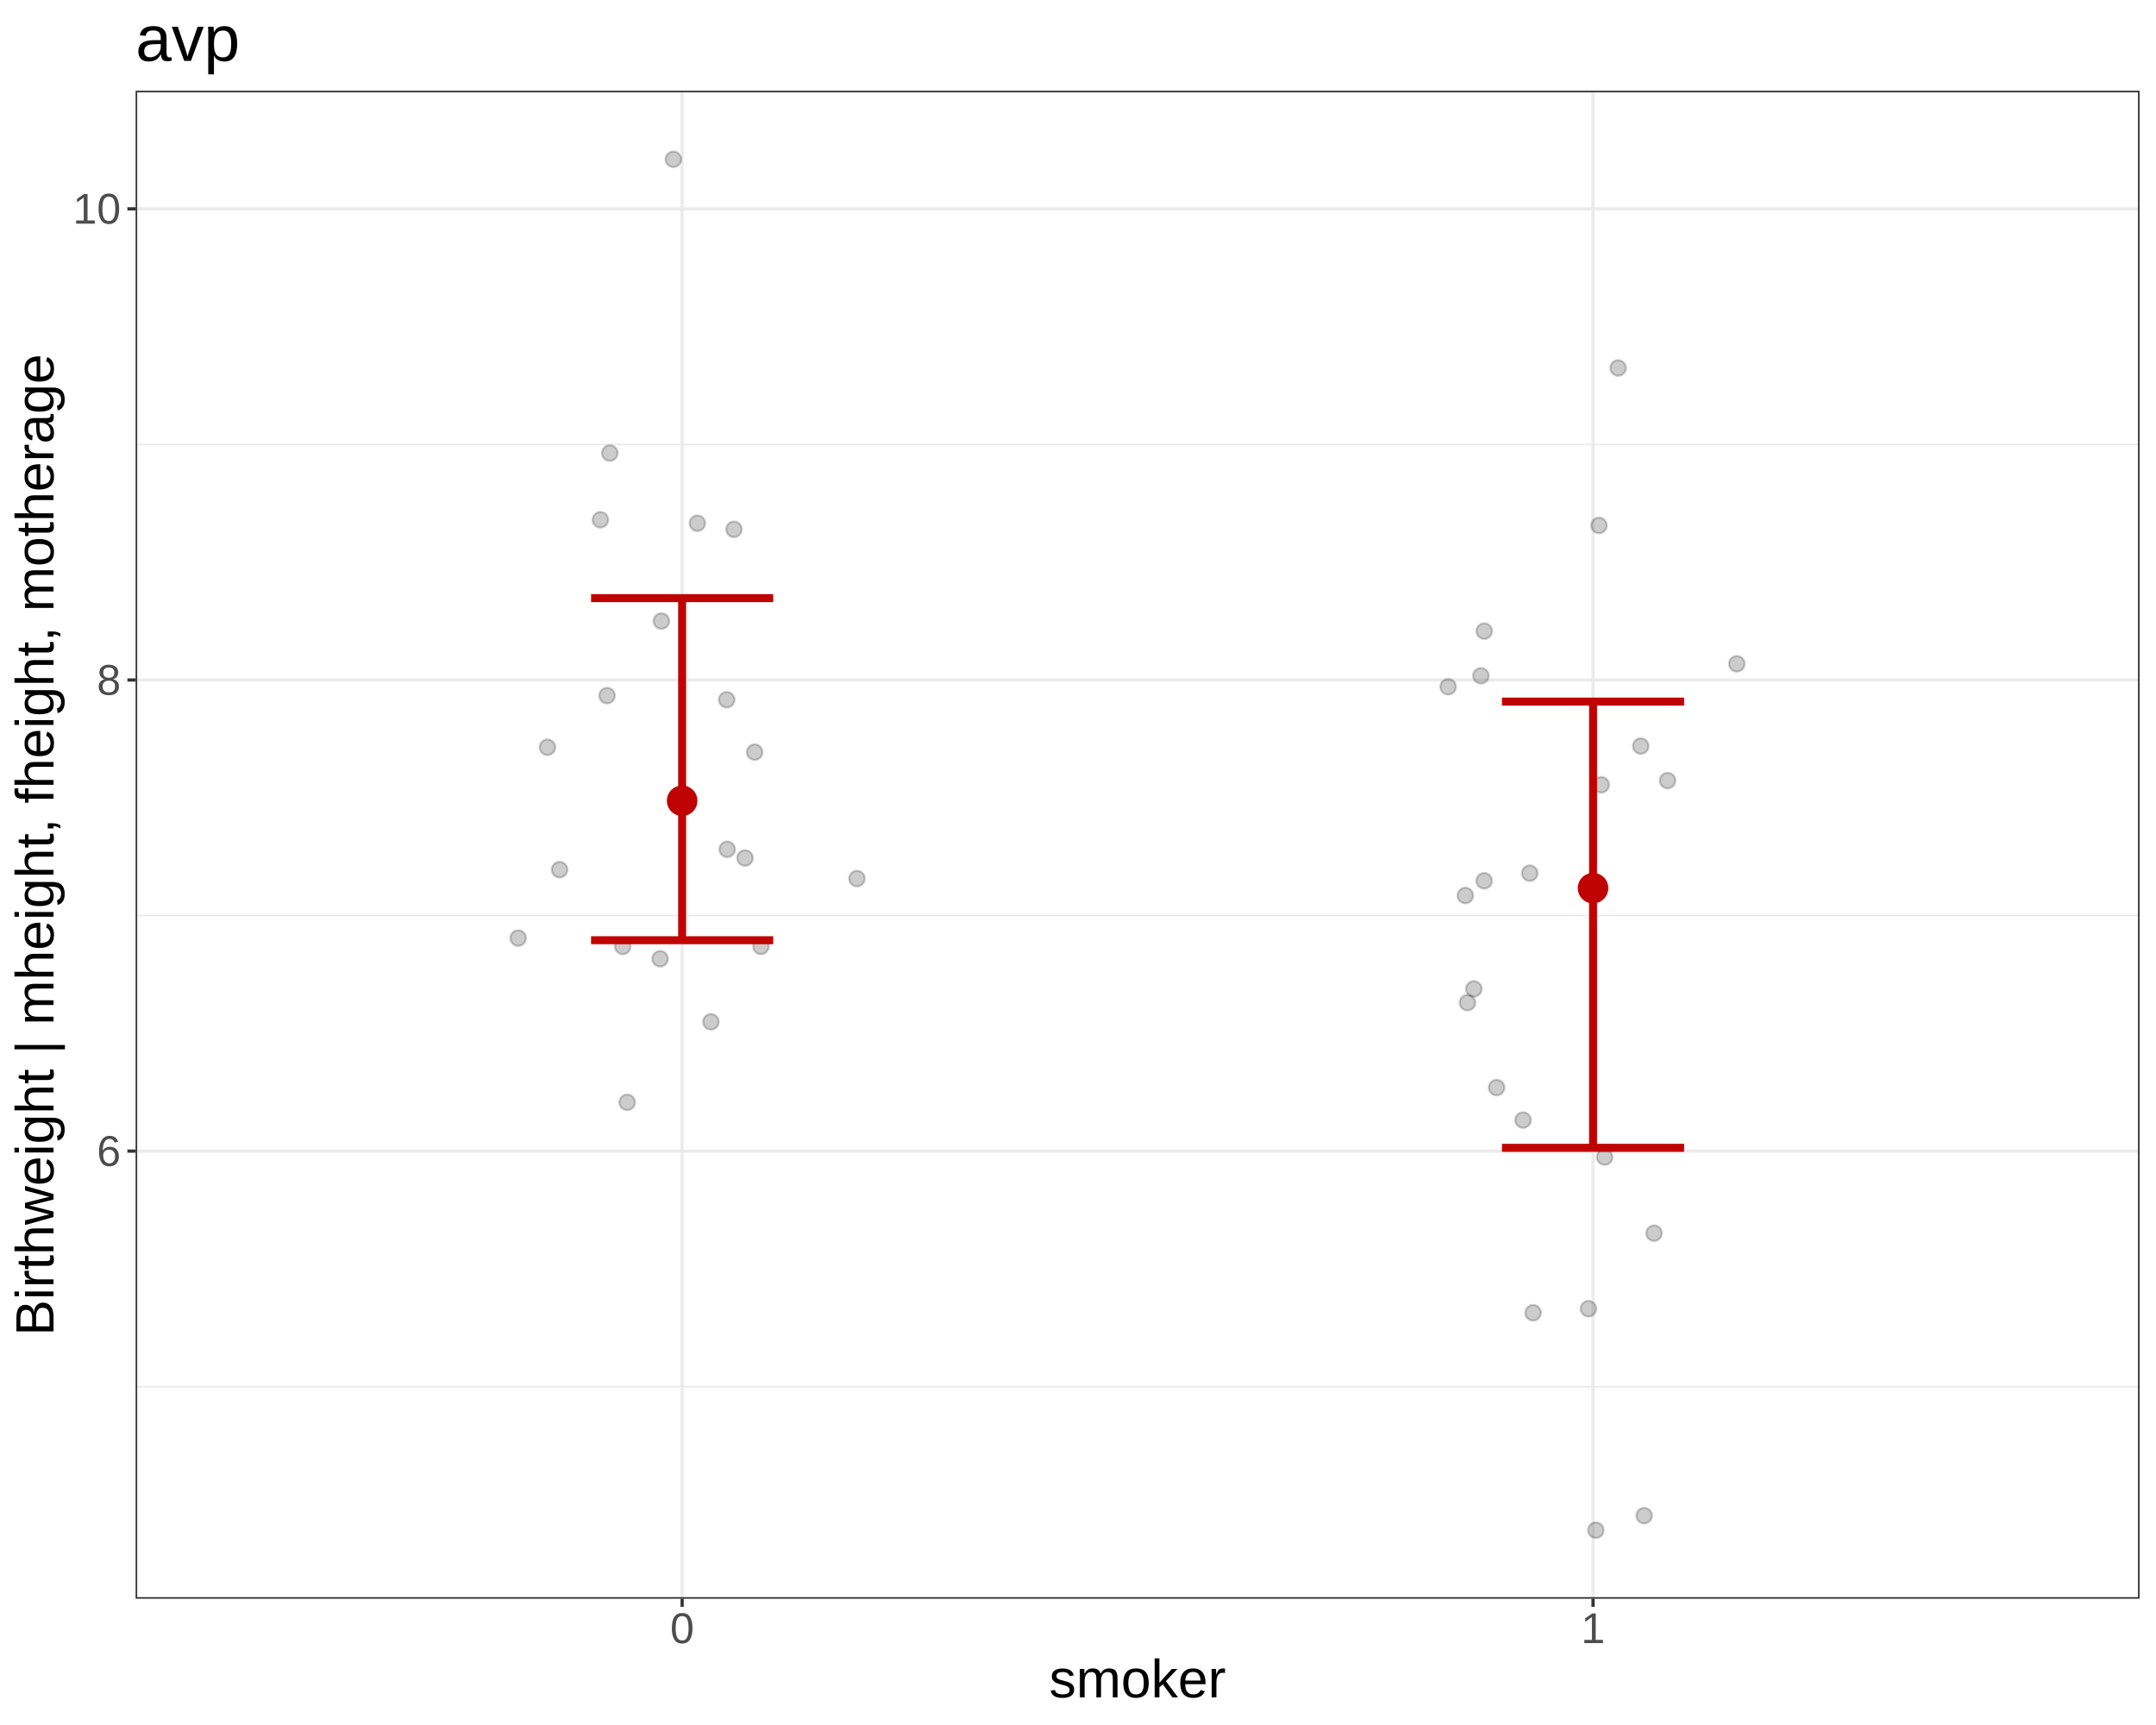
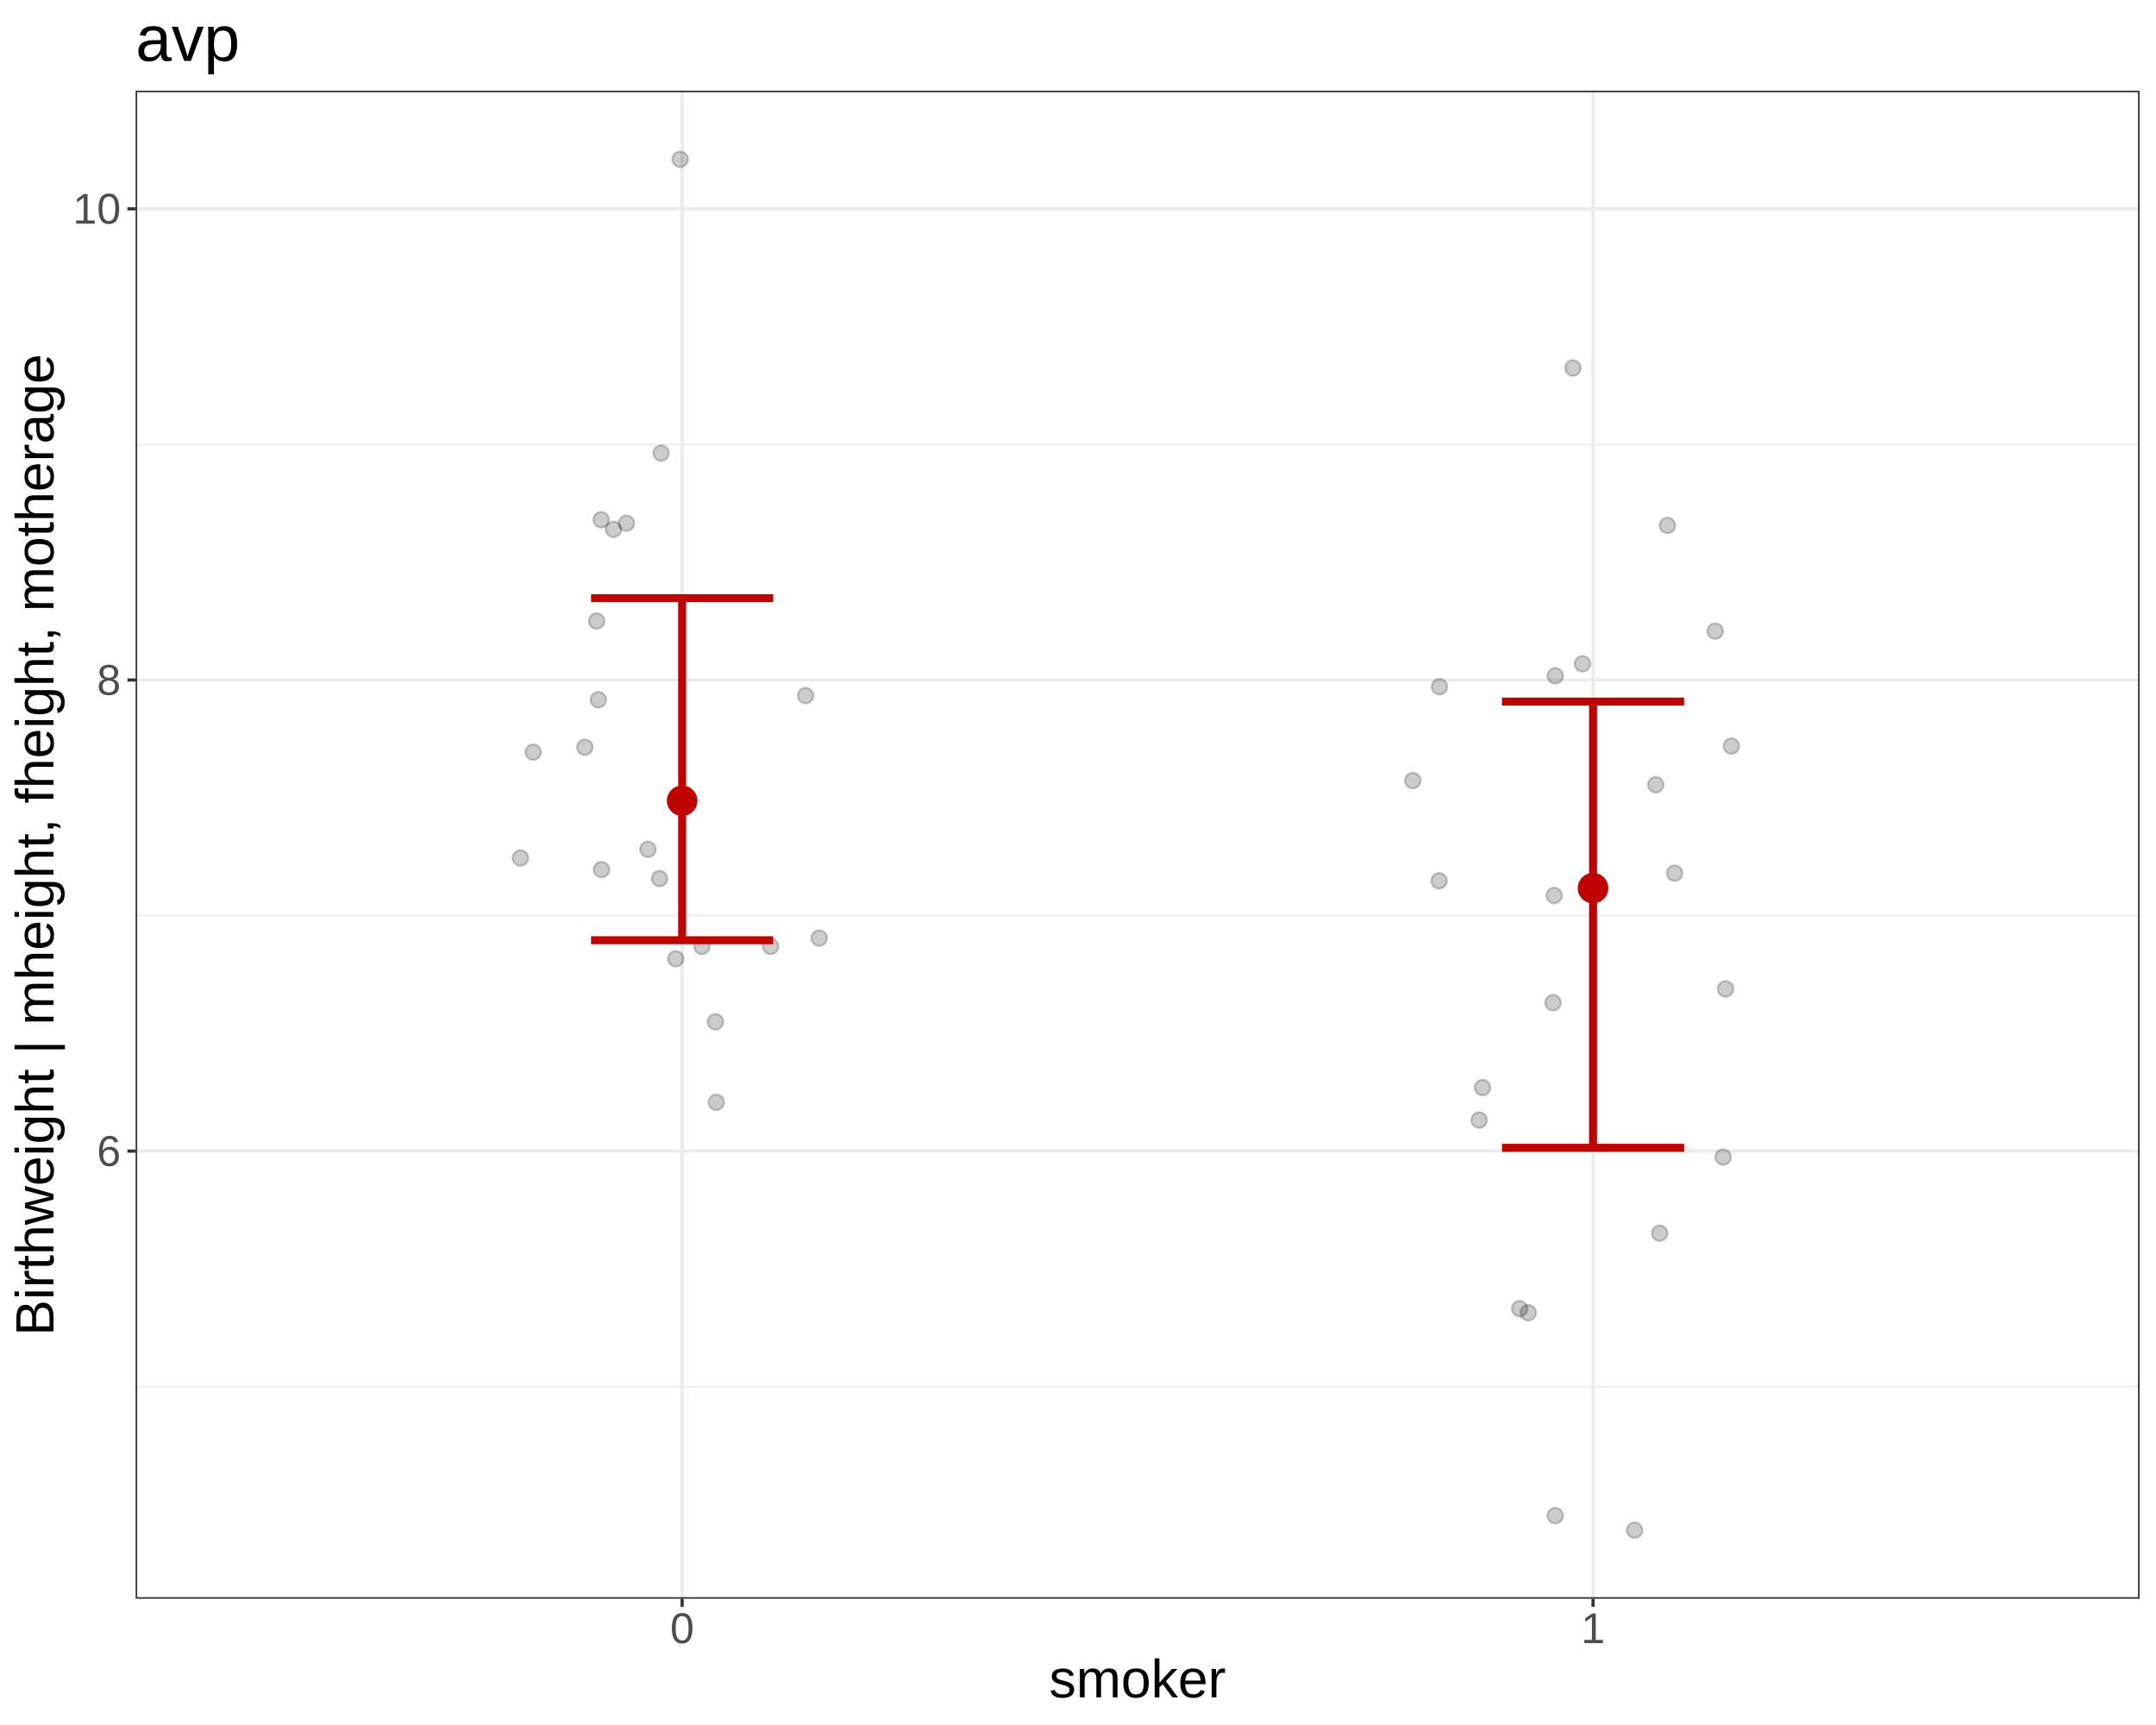
<svg xmlns="http://www.w3.org/2000/svg" viewBox="0 0 720.00 576.00">
  <defs>
    <style type="text/css">
    line, polyline, polygon, path, rect, circle {
      fill: none;
      stroke: #000000;
      stroke-linecap: round;
      stroke-linejoin: round;
      stroke-miterlimit: 10.00;
    }
  </style>
  </defs>
  <rect width="100%" height="100%" style="stroke: none; fill: #FFFFFF;" />
  <rect x="0.00" y="0.00" width="720.00" height="576.00" style="stroke-width: 1.07; stroke: #FFFFFF; fill: #FFFFFF;" />
  <defs>
    <clipPath id="cpNDUuMjh8NzE0LjUyfDUzMy44M3wzMC4zMA==">
      <rect x="45.28" y="30.30" width="669.24" height="503.53" />
    </clipPath>
  </defs>
  <rect x="45.28" y="30.30" width="669.24" height="503.53" style="stroke-width: 1.07; stroke: none; fill: #FFFFFF;" clip-path="url(#cpNDUuMjh8NzE0LjUyfDUzMy44M3wzMC4zMA==)" />
  <polyline points="45.28,463.03 714.52,463.03 " style="stroke-width: 0.53; stroke: #EBEBEB; stroke-linecap: butt;" clip-path="url(#cpNDUuMjh8NzE0LjUyfDUzMy44M3wzMC4zMA==)" />
  <polyline points="45.28,305.72 714.52,305.72 " style="stroke-width: 0.53; stroke: #EBEBEB; stroke-linecap: butt;" clip-path="url(#cpNDUuMjh8NzE0LjUyfDUzMy44M3wzMC4zMA==)" />
  <polyline points="45.28,148.40 714.52,148.40 " style="stroke-width: 0.53; stroke: #EBEBEB; stroke-linecap: butt;" clip-path="url(#cpNDUuMjh8NzE0LjUyfDUzMy44M3wzMC4zMA==)" />
  <polyline points="45.28,384.37 714.52,384.37 " style="stroke-width: 1.07; stroke: #EBEBEB; stroke-linecap: butt;" clip-path="url(#cpNDUuMjh8NzE0LjUyfDUzMy44M3wzMC4zMA==)" />
  <polyline points="45.28,227.06 714.52,227.06 " style="stroke-width: 1.07; stroke: #EBEBEB; stroke-linecap: butt;" clip-path="url(#cpNDUuMjh8NzE0LjUyfDUzMy44M3wzMC4zMA==)" />
  <polyline points="45.28,69.74 714.52,69.74 " style="stroke-width: 1.07; stroke: #EBEBEB; stroke-linecap: butt;" clip-path="url(#cpNDUuMjh8NzE0LjUyfDUzMy44M3wzMC4zMA==)" />
  <polyline points="227.80,533.83 227.80,30.30 " style="stroke-width: 1.07; stroke: #EBEBEB; stroke-linecap: butt;" clip-path="url(#cpNDUuMjh8NzE0LjUyfDUzMy44M3wzMC4zMA==)" />
  <polyline points="532.00,533.83 532.00,30.30 " style="stroke-width: 1.07; stroke: #EBEBEB; stroke-linecap: butt;" clip-path="url(#cpNDUuMjh8NzE0LjUyfDUzMy44M3wzMC4zMA==)" />
-   <circle cx="173.04" cy="313.24" r="1.95pt" style="stroke-width: 0.71; stroke: #000000; stroke-opacity: 0.20; fill: #000000; fill-opacity: 0.20;" clip-path="url(#cpNDUuMjh8NzE0LjUyfDUzMy44M3wzMC4zMA==)" />
-   <circle cx="549.07" cy="506.09" r="1.95pt" style="stroke-width: 0.71; stroke: #000000; stroke-opacity: 0.20; fill: #000000; fill-opacity: 0.20;" clip-path="url(#cpNDUuMjh8NzE0LjUyfDUzMy44M3wzMC4zMA==)" />
-   <circle cx="209.45" cy="368.08" r="1.95pt" style="stroke-width: 0.71; stroke: #000000; stroke-opacity: 0.20; fill: #000000; fill-opacity: 0.20;" clip-path="url(#cpNDUuMjh8NzE0LjUyfDUzMy44M3wzMC4zMA==)" />
-   <circle cx="532.94" cy="510.95" r="1.95pt" style="stroke-width: 0.71; stroke: #000000; stroke-opacity: 0.20; fill: #000000; fill-opacity: 0.20;" clip-path="url(#cpNDUuMjh8NzE0LjUyfDUzMy44M3wzMC4zMA==)" />
-   <circle cx="511.99" cy="438.35" r="1.95pt" style="stroke-width: 0.71; stroke: #000000; stroke-opacity: 0.20; fill: #000000; fill-opacity: 0.20;" clip-path="url(#cpNDUuMjh8NzE0LjUyfDUzMy44M3wzMC4zMA==)" />
-   <circle cx="286.18" cy="293.37" r="1.95pt" style="stroke-width: 0.71; stroke: #000000; stroke-opacity: 0.20; fill: #000000; fill-opacity: 0.20;" clip-path="url(#cpNDUuMjh8NzE0LjUyfDUzMy44M3wzMC4zMA==)" />
-   <circle cx="530.47" cy="437.00" r="1.95pt" style="stroke-width: 0.71; stroke: #000000; stroke-opacity: 0.20; fill: #000000; fill-opacity: 0.20;" clip-path="url(#cpNDUuMjh8NzE0LjUyfDUzMy44M3wzMC4zMA==)" />
-   <circle cx="535.87" cy="386.36" r="1.95pt" style="stroke-width: 0.71; stroke: #000000; stroke-opacity: 0.20; fill: #000000; fill-opacity: 0.20;" clip-path="url(#cpNDUuMjh8NzE0LjUyfDUzMy44M3wzMC4zMA==)" />
-   <circle cx="242.69" cy="233.65" r="1.95pt" style="stroke-width: 0.71; stroke: #000000; stroke-opacity: 0.20; fill: #000000; fill-opacity: 0.20;" clip-path="url(#cpNDUuMjh8NzE0LjUyfDUzMy44M3wzMC4zMA==)" />
-   <circle cx="248.80" cy="286.49" r="1.95pt" style="stroke-width: 0.71; stroke: #000000; stroke-opacity: 0.20; fill: #000000; fill-opacity: 0.20;" clip-path="url(#cpNDUuMjh8NzE0LjUyfDUzMy44M3wzMC4zMA==)" />
-   <circle cx="200.50" cy="173.56" r="1.95pt" style="stroke-width: 0.71; stroke: #000000; stroke-opacity: 0.20; fill: #000000; fill-opacity: 0.20;" clip-path="url(#cpNDUuMjh8NzE0LjUyfDUzMy44M3wzMC4zMA==)" />
-   <circle cx="242.85" cy="283.60" r="1.95pt" style="stroke-width: 0.71; stroke: #000000; stroke-opacity: 0.20; fill: #000000; fill-opacity: 0.20;" clip-path="url(#cpNDUuMjh8NzE0LjUyfDUzMy44M3wzMC4zMA==)" />
-   <circle cx="492.19" cy="330.21" r="1.95pt" style="stroke-width: 0.71; stroke: #000000; stroke-opacity: 0.20; fill: #000000; fill-opacity: 0.20;" clip-path="url(#cpNDUuMjh8NzE0LjUyfDUzMy44M3wzMC4zMA==)" />
-   <circle cx="534.74" cy="262.04" r="1.95pt" style="stroke-width: 0.71; stroke: #000000; stroke-opacity: 0.20; fill: #000000; fill-opacity: 0.20;" clip-path="url(#cpNDUuMjh8NzE0LjUyfDUzMy44M3wzMC4zMA==)" />
-   <circle cx="254.13" cy="316.01" r="1.95pt" style="stroke-width: 0.71; stroke: #000000; stroke-opacity: 0.20; fill: #000000; fill-opacity: 0.20;" clip-path="url(#cpNDUuMjh8NzE0LjUyfDUzMy44M3wzMC4zMA==)" />
-   <circle cx="237.42" cy="341.20" r="1.95pt" style="stroke-width: 0.71; stroke: #000000; stroke-opacity: 0.20; fill: #000000; fill-opacity: 0.20;" clip-path="url(#cpNDUuMjh8NzE0LjUyfDUzMy44M3wzMC4zMA==)" />
-   <circle cx="556.90" cy="260.65" r="1.95pt" style="stroke-width: 0.71; stroke: #000000; stroke-opacity: 0.20; fill: #000000; fill-opacity: 0.20;" clip-path="url(#cpNDUuMjh8NzE0LjUyfDUzMy44M3wzMC4zMA==)" />
-   <circle cx="483.61" cy="229.31" r="1.95pt" style="stroke-width: 0.71; stroke: #000000; stroke-opacity: 0.20; fill: #000000; fill-opacity: 0.20;" clip-path="url(#cpNDUuMjh8NzE0LjUyfDUzMy44M3wzMC4zMA==)" />
-   <circle cx="499.80" cy="363.16" r="1.95pt" style="stroke-width: 0.71; stroke: #000000; stroke-opacity: 0.20; fill: #000000; fill-opacity: 0.20;" clip-path="url(#cpNDUuMjh8NzE0LjUyfDUzMy44M3wzMC4zMA==)" />
-   <circle cx="508.63" cy="374.01" r="1.95pt" style="stroke-width: 0.71; stroke: #000000; stroke-opacity: 0.20; fill: #000000; fill-opacity: 0.20;" clip-path="url(#cpNDUuMjh8NzE0LjUyfDUzMy44M3wzMC4zMA==)" />
-   <circle cx="490.07" cy="334.80" r="1.95pt" style="stroke-width: 0.71; stroke: #000000; stroke-opacity: 0.20; fill: #000000; fill-opacity: 0.20;" clip-path="url(#cpNDUuMjh8NzE0LjUyfDUzMy44M3wzMC4zMA==)" />
-   <circle cx="232.89" cy="174.71" r="1.95pt" style="stroke-width: 0.71; stroke: #000000; stroke-opacity: 0.20; fill: #000000; fill-opacity: 0.20;" clip-path="url(#cpNDUuMjh8NzE0LjUyfDUzMy44M3wzMC4zMA==)" />
-   <circle cx="203.64" cy="151.29" r="1.95pt" style="stroke-width: 0.71; stroke: #000000; stroke-opacity: 0.20; fill: #000000; fill-opacity: 0.20;" clip-path="url(#cpNDUuMjh8NzE0LjUyfDUzMy44M3wzMC4zMA==)" />
-   <circle cx="220.44" cy="320.15" r="1.95pt" style="stroke-width: 0.71; stroke: #000000; stroke-opacity: 0.20; fill: #000000; fill-opacity: 0.20;" clip-path="url(#cpNDUuMjh8NzE0LjUyfDUzMy44M3wzMC4zMA==)" />
-   <circle cx="207.96" cy="316.03" r="1.95pt" style="stroke-width: 0.71; stroke: #000000; stroke-opacity: 0.20; fill: #000000; fill-opacity: 0.20;" clip-path="url(#cpNDUuMjh8NzE0LjUyfDUzMy44M3wzMC4zMA==)" />
-   <circle cx="510.86" cy="291.57" r="1.95pt" style="stroke-width: 0.71; stroke: #000000; stroke-opacity: 0.20; fill: #000000; fill-opacity: 0.20;" clip-path="url(#cpNDUuMjh8NzE0LjUyfDUzMy44M3wzMC4zMA==)" />
-   <circle cx="495.66" cy="210.74" r="1.95pt" style="stroke-width: 0.71; stroke: #000000; stroke-opacity: 0.20; fill: #000000; fill-opacity: 0.20;" clip-path="url(#cpNDUuMjh8NzE0LjUyfDUzMy44M3wzMC4zMA==)" />
-   <circle cx="494.56" cy="225.65" r="1.95pt" style="stroke-width: 0.71; stroke: #000000; stroke-opacity: 0.20; fill: #000000; fill-opacity: 0.20;" clip-path="url(#cpNDUuMjh8NzE0LjUyfDUzMy44M3wzMC4zMA==)" />
-   <circle cx="547.94" cy="249.12" r="1.95pt" style="stroke-width: 0.71; stroke: #000000; stroke-opacity: 0.20; fill: #000000; fill-opacity: 0.20;" clip-path="url(#cpNDUuMjh8NzE0LjUyfDUzMy44M3wzMC4zMA==)" />
-   <circle cx="552.37" cy="411.78" r="1.95pt" style="stroke-width: 0.71; stroke: #000000; stroke-opacity: 0.20; fill: #000000; fill-opacity: 0.20;" clip-path="url(#cpNDUuMjh8NzE0LjUyfDUzMy44M3wzMC4zMA==)" />
-   <circle cx="245.11" cy="176.75" r="1.95pt" style="stroke-width: 0.71; stroke: #000000; stroke-opacity: 0.20; fill: #000000; fill-opacity: 0.20;" clip-path="url(#cpNDUuMjh8NzE0LjUyfDUzMy44M3wzMC4zMA==)" />
-   <circle cx="182.82" cy="249.52" r="1.95pt" style="stroke-width: 0.71; stroke: #000000; stroke-opacity: 0.20; fill: #000000; fill-opacity: 0.20;" clip-path="url(#cpNDUuMjh8NzE0LjUyfDUzMy44M3wzMC4zMA==)" />
-   <circle cx="186.88" cy="290.38" r="1.95pt" style="stroke-width: 0.71; stroke: #000000; stroke-opacity: 0.20; fill: #000000; fill-opacity: 0.20;" clip-path="url(#cpNDUuMjh8NzE0LjUyfDUzMy44M3wzMC4zMA==)" />
-   <circle cx="580.02" cy="221.65" r="1.95pt" style="stroke-width: 0.71; stroke: #000000; stroke-opacity: 0.20; fill: #000000; fill-opacity: 0.20;" clip-path="url(#cpNDUuMjh8NzE0LjUyfDUzMy44M3wzMC4zMA==)" />
-   <circle cx="495.64" cy="294.11" r="1.95pt" style="stroke-width: 0.71; stroke: #000000; stroke-opacity: 0.20; fill: #000000; fill-opacity: 0.20;" clip-path="url(#cpNDUuMjh8NzE0LjUyfDUzMy44M3wzMC4zMA==)" />
-   <circle cx="489.35" cy="299.02" r="1.95pt" style="stroke-width: 0.71; stroke: #000000; stroke-opacity: 0.20; fill: #000000; fill-opacity: 0.20;" clip-path="url(#cpNDUuMjh8NzE0LjUyfDUzMy44M3wzMC4zMA==)" />
-   <circle cx="540.37" cy="122.88" r="1.95pt" style="stroke-width: 0.71; stroke: #000000; stroke-opacity: 0.20; fill: #000000; fill-opacity: 0.20;" clip-path="url(#cpNDUuMjh8NzE0LjUyfDUzMy44M3wzMC4zMA==)" />
-   <circle cx="252.02" cy="251.15" r="1.95pt" style="stroke-width: 0.71; stroke: #000000; stroke-opacity: 0.20; fill: #000000; fill-opacity: 0.20;" clip-path="url(#cpNDUuMjh8NzE0LjUyfDUzMy44M3wzMC4zMA==)" />
-   <circle cx="202.73" cy="232.28" r="1.95pt" style="stroke-width: 0.71; stroke: #000000; stroke-opacity: 0.20; fill: #000000; fill-opacity: 0.20;" clip-path="url(#cpNDUuMjh8NzE0LjUyfDUzMy44M3wzMC4zMA==)" />
-   <circle cx="224.88" cy="53.19" r="1.95pt" style="stroke-width: 0.71; stroke: #000000; stroke-opacity: 0.20; fill: #000000; fill-opacity: 0.20;" clip-path="url(#cpNDUuMjh8NzE0LjUyfDUzMy44M3wzMC4zMA==)" />
-   <circle cx="533.98" cy="175.46" r="1.95pt" style="stroke-width: 0.71; stroke: #000000; stroke-opacity: 0.20; fill: #000000; fill-opacity: 0.20;" clip-path="url(#cpNDUuMjh8NzE0LjUyfDUzMy44M3wzMC4zMA==)" />
-   <circle cx="220.88" cy="207.38" r="1.95pt" style="stroke-width: 0.71; stroke: #000000; stroke-opacity: 0.20; fill: #000000; fill-opacity: 0.20;" clip-path="url(#cpNDUuMjh8NzE0LjUyfDUzMy44M3wzMC4zMA==)" />
+   <circle cx="273.56" cy="313.24" r="1.95pt" style="stroke-width: 0.71; stroke: #000000; stroke-opacity: 0.20; fill: #000000; fill-opacity: 0.20;" clip-path="url(#cpNDUuMjh8NzE0LjUyfDUzMy44M3wzMC4zMA==)" />
+   <circle cx="519.38" cy="506.09" r="1.95pt" style="stroke-width: 0.71; stroke: #000000; stroke-opacity: 0.20; fill: #000000; fill-opacity: 0.20;" clip-path="url(#cpNDUuMjh8NzE0LjUyfDUzMy44M3wzMC4zMA==)" />
+   <circle cx="239.19" cy="368.08" r="1.95pt" style="stroke-width: 0.71; stroke: #000000; stroke-opacity: 0.20; fill: #000000; fill-opacity: 0.20;" clip-path="url(#cpNDUuMjh8NzE0LjUyfDUzMy44M3wzMC4zMA==)" />
+   <circle cx="545.88" cy="510.95" r="1.95pt" style="stroke-width: 0.71; stroke: #000000; stroke-opacity: 0.20; fill: #000000; fill-opacity: 0.20;" clip-path="url(#cpNDUuMjh8NzE0LjUyfDUzMy44M3wzMC4zMA==)" />
+   <circle cx="510.36" cy="438.35" r="1.95pt" style="stroke-width: 0.71; stroke: #000000; stroke-opacity: 0.20; fill: #000000; fill-opacity: 0.20;" clip-path="url(#cpNDUuMjh8NzE0LjUyfDUzMy44M3wzMC4zMA==)" />
+   <circle cx="220.26" cy="293.37" r="1.95pt" style="stroke-width: 0.71; stroke: #000000; stroke-opacity: 0.20; fill: #000000; fill-opacity: 0.20;" clip-path="url(#cpNDUuMjh8NzE0LjUyfDUzMy44M3wzMC4zMA==)" />
+   <circle cx="507.50" cy="437.00" r="1.95pt" style="stroke-width: 0.71; stroke: #000000; stroke-opacity: 0.20; fill: #000000; fill-opacity: 0.20;" clip-path="url(#cpNDUuMjh8NzE0LjUyfDUzMy44M3wzMC4zMA==)" />
+   <circle cx="575.44" cy="386.36" r="1.95pt" style="stroke-width: 0.71; stroke: #000000; stroke-opacity: 0.20; fill: #000000; fill-opacity: 0.20;" clip-path="url(#cpNDUuMjh8NzE0LjUyfDUzMy44M3wzMC4zMA==)" />
+   <circle cx="199.82" cy="233.65" r="1.95pt" style="stroke-width: 0.71; stroke: #000000; stroke-opacity: 0.20; fill: #000000; fill-opacity: 0.20;" clip-path="url(#cpNDUuMjh8NzE0LjUyfDUzMy44M3wzMC4zMA==)" />
+   <circle cx="173.80" cy="286.49" r="1.95pt" style="stroke-width: 0.71; stroke: #000000; stroke-opacity: 0.20; fill: #000000; fill-opacity: 0.20;" clip-path="url(#cpNDUuMjh8NzE0LjUyfDUzMy44M3wzMC4zMA==)" />
+   <circle cx="200.77" cy="173.56" r="1.95pt" style="stroke-width: 0.71; stroke: #000000; stroke-opacity: 0.20; fill: #000000; fill-opacity: 0.20;" clip-path="url(#cpNDUuMjh8NzE0LjUyfDUzMy44M3wzMC4zMA==)" />
+   <circle cx="216.38" cy="283.60" r="1.95pt" style="stroke-width: 0.71; stroke: #000000; stroke-opacity: 0.20; fill: #000000; fill-opacity: 0.20;" clip-path="url(#cpNDUuMjh8NzE0LjUyfDUzMy44M3wzMC4zMA==)" />
+   <circle cx="576.25" cy="330.21" r="1.95pt" style="stroke-width: 0.71; stroke: #000000; stroke-opacity: 0.20; fill: #000000; fill-opacity: 0.20;" clip-path="url(#cpNDUuMjh8NzE0LjUyfDUzMy44M3wzMC4zMA==)" />
+   <circle cx="552.95" cy="262.04" r="1.95pt" style="stroke-width: 0.71; stroke: #000000; stroke-opacity: 0.20; fill: #000000; fill-opacity: 0.20;" clip-path="url(#cpNDUuMjh8NzE0LjUyfDUzMy44M3wzMC4zMA==)" />
+   <circle cx="257.34" cy="316.01" r="1.95pt" style="stroke-width: 0.71; stroke: #000000; stroke-opacity: 0.20; fill: #000000; fill-opacity: 0.20;" clip-path="url(#cpNDUuMjh8NzE0LjUyfDUzMy44M3wzMC4zMA==)" />
+   <circle cx="238.92" cy="341.20" r="1.95pt" style="stroke-width: 0.71; stroke: #000000; stroke-opacity: 0.20; fill: #000000; fill-opacity: 0.20;" clip-path="url(#cpNDUuMjh8NzE0LjUyfDUzMy44M3wzMC4zMA==)" />
+   <circle cx="471.80" cy="260.65" r="1.95pt" style="stroke-width: 0.71; stroke: #000000; stroke-opacity: 0.20; fill: #000000; fill-opacity: 0.20;" clip-path="url(#cpNDUuMjh8NzE0LjUyfDUzMy44M3wzMC4zMA==)" />
+   <circle cx="480.72" cy="229.31" r="1.95pt" style="stroke-width: 0.71; stroke: #000000; stroke-opacity: 0.20; fill: #000000; fill-opacity: 0.20;" clip-path="url(#cpNDUuMjh8NzE0LjUyfDUzMy44M3wzMC4zMA==)" />
+   <circle cx="495.10" cy="363.16" r="1.95pt" style="stroke-width: 0.71; stroke: #000000; stroke-opacity: 0.20; fill: #000000; fill-opacity: 0.20;" clip-path="url(#cpNDUuMjh8NzE0LjUyfDUzMy44M3wzMC4zMA==)" />
+   <circle cx="493.95" cy="374.01" r="1.95pt" style="stroke-width: 0.71; stroke: #000000; stroke-opacity: 0.20; fill: #000000; fill-opacity: 0.20;" clip-path="url(#cpNDUuMjh8NzE0LjUyfDUzMy44M3wzMC4zMA==)" />
+   <circle cx="518.64" cy="334.80" r="1.95pt" style="stroke-width: 0.71; stroke: #000000; stroke-opacity: 0.20; fill: #000000; fill-opacity: 0.20;" clip-path="url(#cpNDUuMjh8NzE0LjUyfDUzMy44M3wzMC4zMA==)" />
+   <circle cx="209.20" cy="174.71" r="1.95pt" style="stroke-width: 0.71; stroke: #000000; stroke-opacity: 0.20; fill: #000000; fill-opacity: 0.20;" clip-path="url(#cpNDUuMjh8NzE0LjUyfDUzMy44M3wzMC4zMA==)" />
+   <circle cx="220.79" cy="151.29" r="1.95pt" style="stroke-width: 0.71; stroke: #000000; stroke-opacity: 0.20; fill: #000000; fill-opacity: 0.20;" clip-path="url(#cpNDUuMjh8NzE0LjUyfDUzMy44M3wzMC4zMA==)" />
+   <circle cx="225.67" cy="320.15" r="1.95pt" style="stroke-width: 0.71; stroke: #000000; stroke-opacity: 0.20; fill: #000000; fill-opacity: 0.20;" clip-path="url(#cpNDUuMjh8NzE0LjUyfDUzMy44M3wzMC4zMA==)" />
+   <circle cx="234.40" cy="316.03" r="1.95pt" style="stroke-width: 0.71; stroke: #000000; stroke-opacity: 0.20; fill: #000000; fill-opacity: 0.20;" clip-path="url(#cpNDUuMjh8NzE0LjUyfDUzMy44M3wzMC4zMA==)" />
+   <circle cx="559.23" cy="291.57" r="1.95pt" style="stroke-width: 0.71; stroke: #000000; stroke-opacity: 0.20; fill: #000000; fill-opacity: 0.20;" clip-path="url(#cpNDUuMjh8NzE0LjUyfDUzMy44M3wzMC4zMA==)" />
+   <circle cx="572.79" cy="210.74" r="1.95pt" style="stroke-width: 0.71; stroke: #000000; stroke-opacity: 0.20; fill: #000000; fill-opacity: 0.20;" clip-path="url(#cpNDUuMjh8NzE0LjUyfDUzMy44M3wzMC4zMA==)" />
+   <circle cx="519.39" cy="225.65" r="1.95pt" style="stroke-width: 0.71; stroke: #000000; stroke-opacity: 0.20; fill: #000000; fill-opacity: 0.20;" clip-path="url(#cpNDUuMjh8NzE0LjUyfDUzMy44M3wzMC4zMA==)" />
+   <circle cx="578.21" cy="249.12" r="1.95pt" style="stroke-width: 0.71; stroke: #000000; stroke-opacity: 0.20; fill: #000000; fill-opacity: 0.20;" clip-path="url(#cpNDUuMjh8NzE0LjUyfDUzMy44M3wzMC4zMA==)" />
+   <circle cx="554.25" cy="411.78" r="1.95pt" style="stroke-width: 0.71; stroke: #000000; stroke-opacity: 0.20; fill: #000000; fill-opacity: 0.20;" clip-path="url(#cpNDUuMjh8NzE0LjUyfDUzMy44M3wzMC4zMA==)" />
+   <circle cx="204.90" cy="176.75" r="1.95pt" style="stroke-width: 0.71; stroke: #000000; stroke-opacity: 0.20; fill: #000000; fill-opacity: 0.20;" clip-path="url(#cpNDUuMjh8NzE0LjUyfDUzMy44M3wzMC4zMA==)" />
+   <circle cx="195.32" cy="249.52" r="1.95pt" style="stroke-width: 0.71; stroke: #000000; stroke-opacity: 0.20; fill: #000000; fill-opacity: 0.20;" clip-path="url(#cpNDUuMjh8NzE0LjUyfDUzMy44M3wzMC4zMA==)" />
+   <circle cx="200.87" cy="290.38" r="1.95pt" style="stroke-width: 0.71; stroke: #000000; stroke-opacity: 0.20; fill: #000000; fill-opacity: 0.20;" clip-path="url(#cpNDUuMjh8NzE0LjUyfDUzMy44M3wzMC4zMA==)" />
+   <circle cx="528.47" cy="221.65" r="1.95pt" style="stroke-width: 0.71; stroke: #000000; stroke-opacity: 0.20; fill: #000000; fill-opacity: 0.20;" clip-path="url(#cpNDUuMjh8NzE0LjUyfDUzMy44M3wzMC4zMA==)" />
+   <circle cx="480.60" cy="294.11" r="1.95pt" style="stroke-width: 0.71; stroke: #000000; stroke-opacity: 0.20; fill: #000000; fill-opacity: 0.20;" clip-path="url(#cpNDUuMjh8NzE0LjUyfDUzMy44M3wzMC4zMA==)" />
+   <circle cx="519.01" cy="299.02" r="1.95pt" style="stroke-width: 0.71; stroke: #000000; stroke-opacity: 0.20; fill: #000000; fill-opacity: 0.20;" clip-path="url(#cpNDUuMjh8NzE0LjUyfDUzMy44M3wzMC4zMA==)" />
+   <circle cx="525.28" cy="122.88" r="1.95pt" style="stroke-width: 0.71; stroke: #000000; stroke-opacity: 0.20; fill: #000000; fill-opacity: 0.20;" clip-path="url(#cpNDUuMjh8NzE0LjUyfDUzMy44M3wzMC4zMA==)" />
+   <circle cx="178.07" cy="251.15" r="1.95pt" style="stroke-width: 0.71; stroke: #000000; stroke-opacity: 0.20; fill: #000000; fill-opacity: 0.20;" clip-path="url(#cpNDUuMjh8NzE0LjUyfDUzMy44M3wzMC4zMA==)" />
+   <circle cx="269.03" cy="232.28" r="1.95pt" style="stroke-width: 0.71; stroke: #000000; stroke-opacity: 0.20; fill: #000000; fill-opacity: 0.20;" clip-path="url(#cpNDUuMjh8NzE0LjUyfDUzMy44M3wzMC4zMA==)" />
+   <circle cx="227.15" cy="53.19" r="1.95pt" style="stroke-width: 0.71; stroke: #000000; stroke-opacity: 0.20; fill: #000000; fill-opacity: 0.20;" clip-path="url(#cpNDUuMjh8NzE0LjUyfDUzMy44M3wzMC4zMA==)" />
+   <circle cx="556.83" cy="175.46" r="1.95pt" style="stroke-width: 0.71; stroke: #000000; stroke-opacity: 0.20; fill: #000000; fill-opacity: 0.20;" clip-path="url(#cpNDUuMjh8NzE0LjUyfDUzMy44M3wzMC4zMA==)" />
+   <circle cx="199.25" cy="207.38" r="1.95pt" style="stroke-width: 0.71; stroke: #000000; stroke-opacity: 0.20; fill: #000000; fill-opacity: 0.20;" clip-path="url(#cpNDUuMjh8NzE0LjUyfDUzMy44M3wzMC4zMA==)" />
  <circle cx="227.80" cy="267.38" r="3.56pt" style="stroke-width: 0.71; stroke: #BF0303; fill: #BF0303;" clip-path="url(#cpNDUuMjh8NzE0LjUyfDUzMy44M3wzMC4zMA==)" />
  <circle cx="532.00" cy="296.56" r="3.56pt" style="stroke-width: 0.71; stroke: #BF0303; fill: #BF0303;" clip-path="url(#cpNDUuMjh8NzE0LjUyfDUzMy44M3wzMC4zMA==)" />
  <polyline points="197.38,199.73 258.22,199.73 " style="stroke-width: 2.67; stroke: #BF0303; stroke-linecap: butt;" clip-path="url(#cpNDUuMjh8NzE0LjUyfDUzMy44M3wzMC4zMA==)" />
  <polyline points="227.80,199.73 227.80,313.94 " style="stroke-width: 2.67; stroke: #BF0303; stroke-linecap: butt;" clip-path="url(#cpNDUuMjh8NzE0LjUyfDUzMy44M3wzMC4zMA==)" />
  <polyline points="197.38,313.94 258.22,313.94 " style="stroke-width: 2.67; stroke: #BF0303; stroke-linecap: butt;" clip-path="url(#cpNDUuMjh8NzE0LjUyfDUzMy44M3wzMC4zMA==)" />
  <polyline points="501.58,234.27 562.42,234.27 " style="stroke-width: 2.67; stroke: #BF0303; stroke-linecap: butt;" clip-path="url(#cpNDUuMjh8NzE0LjUyfDUzMy44M3wzMC4zMA==)" />
  <polyline points="532.00,234.27 532.00,383.27 " style="stroke-width: 2.67; stroke: #BF0303; stroke-linecap: butt;" clip-path="url(#cpNDUuMjh8NzE0LjUyfDUzMy44M3wzMC4zMA==)" />
  <polyline points="501.58,383.27 562.42,383.27 " style="stroke-width: 2.67; stroke: #BF0303; stroke-linecap: butt;" clip-path="url(#cpNDUuMjh8NzE0LjUyfDUzMy44M3wzMC4zMA==)" />
  <rect x="45.28" y="30.30" width="669.24" height="503.53" style="stroke-width: 1.07; stroke: #333333;" clip-path="url(#cpNDUuMjh8NzE0LjUyfDUzMy44M3wzMC4zMA==)" />
  <defs>
    <clipPath id="cpMC4wMHw3MjAuMDB8NTc2LjAwfDAuMDA=">
      <rect x="0.00" y="0.00" width="720.00" height="576.00" />
    </clipPath>
  </defs>
  <g clip-path="url(#cpMC4wMHw3MjAuMDB8NTc2LjAwfDAuMDA=)">
    <text x="32.34" y="389.33" style="font-size: 14.40px; fill: #4D4D4D; font-family: Liberation Sans;" textLength="8.00px" lengthAdjust="spacingAndGlyphs">6</text>
  </g>
  <g clip-path="url(#cpMC4wMHw3MjAuMDB8NTc2LjAwfDAuMDA=)">
    <text x="32.34" y="232.01" style="font-size: 14.40px; fill: #4D4D4D; font-family: Liberation Sans;" textLength="8.00px" lengthAdjust="spacingAndGlyphs">8</text>
  </g>
  <g clip-path="url(#cpMC4wMHw3MjAuMDB8NTc2LjAwfDAuMDA=)">
    <text x="24.34" y="74.69" style="font-size: 14.40px; fill: #4D4D4D; font-family: Liberation Sans;" textLength="16.00px" lengthAdjust="spacingAndGlyphs">10</text>
  </g>
  <polyline points="42.54,384.37 45.28,384.37 " style="stroke-width: 1.07; stroke: #333333; stroke-linecap: butt;" clip-path="url(#cpMC4wMHw3MjAuMDB8NTc2LjAwfDAuMDA=)" />
  <polyline points="42.54,227.06 45.28,227.06 " style="stroke-width: 1.07; stroke: #333333; stroke-linecap: butt;" clip-path="url(#cpMC4wMHw3MjAuMDB8NTc2LjAwfDAuMDA=)" />
  <polyline points="42.54,69.74 45.28,69.74 " style="stroke-width: 1.07; stroke: #333333; stroke-linecap: butt;" clip-path="url(#cpMC4wMHw3MjAuMDB8NTc2LjAwfDAuMDA=)" />
  <polyline points="227.80,536.57 227.80,533.83 " style="stroke-width: 1.07; stroke: #333333; stroke-linecap: butt;" clip-path="url(#cpMC4wMHw3MjAuMDB8NTc2LjAwfDAuMDA=)" />
  <polyline points="532.00,536.57 532.00,533.83 " style="stroke-width: 1.07; stroke: #333333; stroke-linecap: butt;" clip-path="url(#cpMC4wMHw3MjAuMDB8NTc2LjAwfDAuMDA=)" />
  <g clip-path="url(#cpMC4wMHw3MjAuMDB8NTc2LjAwfDAuMDA=)">
    <text x="223.80" y="548.67" style="font-size: 14.40px; fill: #4D4D4D; font-family: Liberation Sans;" textLength="8.00px" lengthAdjust="spacingAndGlyphs">0</text>
  </g>
  <g clip-path="url(#cpMC4wMHw3MjAuMDB8NTc2LjAwfDAuMDA=)">
    <text x="528.00" y="548.67" style="font-size: 14.40px; fill: #4D4D4D; font-family: Liberation Sans;" textLength="8.00px" lengthAdjust="spacingAndGlyphs">1</text>
  </g>
  <g clip-path="url(#cpMC4wMHw3MjAuMDB8NTc2LjAwfDAuMDA=)">
    <text x="350.38" y="566.79" style="font-size: 18.00px; font-family: Liberation Sans;" textLength="59.03px" lengthAdjust="spacingAndGlyphs">smoker</text>
  </g>
  <g clip-path="url(#cpMC4wMHw3MjAuMDB8NTc2LjAwfDAuMDA=)">
    <text transform="translate(17.87,446.04) rotate(-90)" style="font-size: 18.00px; font-family: Liberation Sans;" textLength="327.95px" lengthAdjust="spacingAndGlyphs">Birthweight | mheight, fheight, motherage</text>
  </g>
  <g clip-path="url(#cpMC4wMHw3MjAuMDB8NTc2LjAwfDAuMDA=)">
    <text x="45.28" y="20.34" style="font-size: 21.60px; font-family: Liberation Sans;" textLength="34.83px" lengthAdjust="spacingAndGlyphs">avp</text>
  </g>
</svg>
